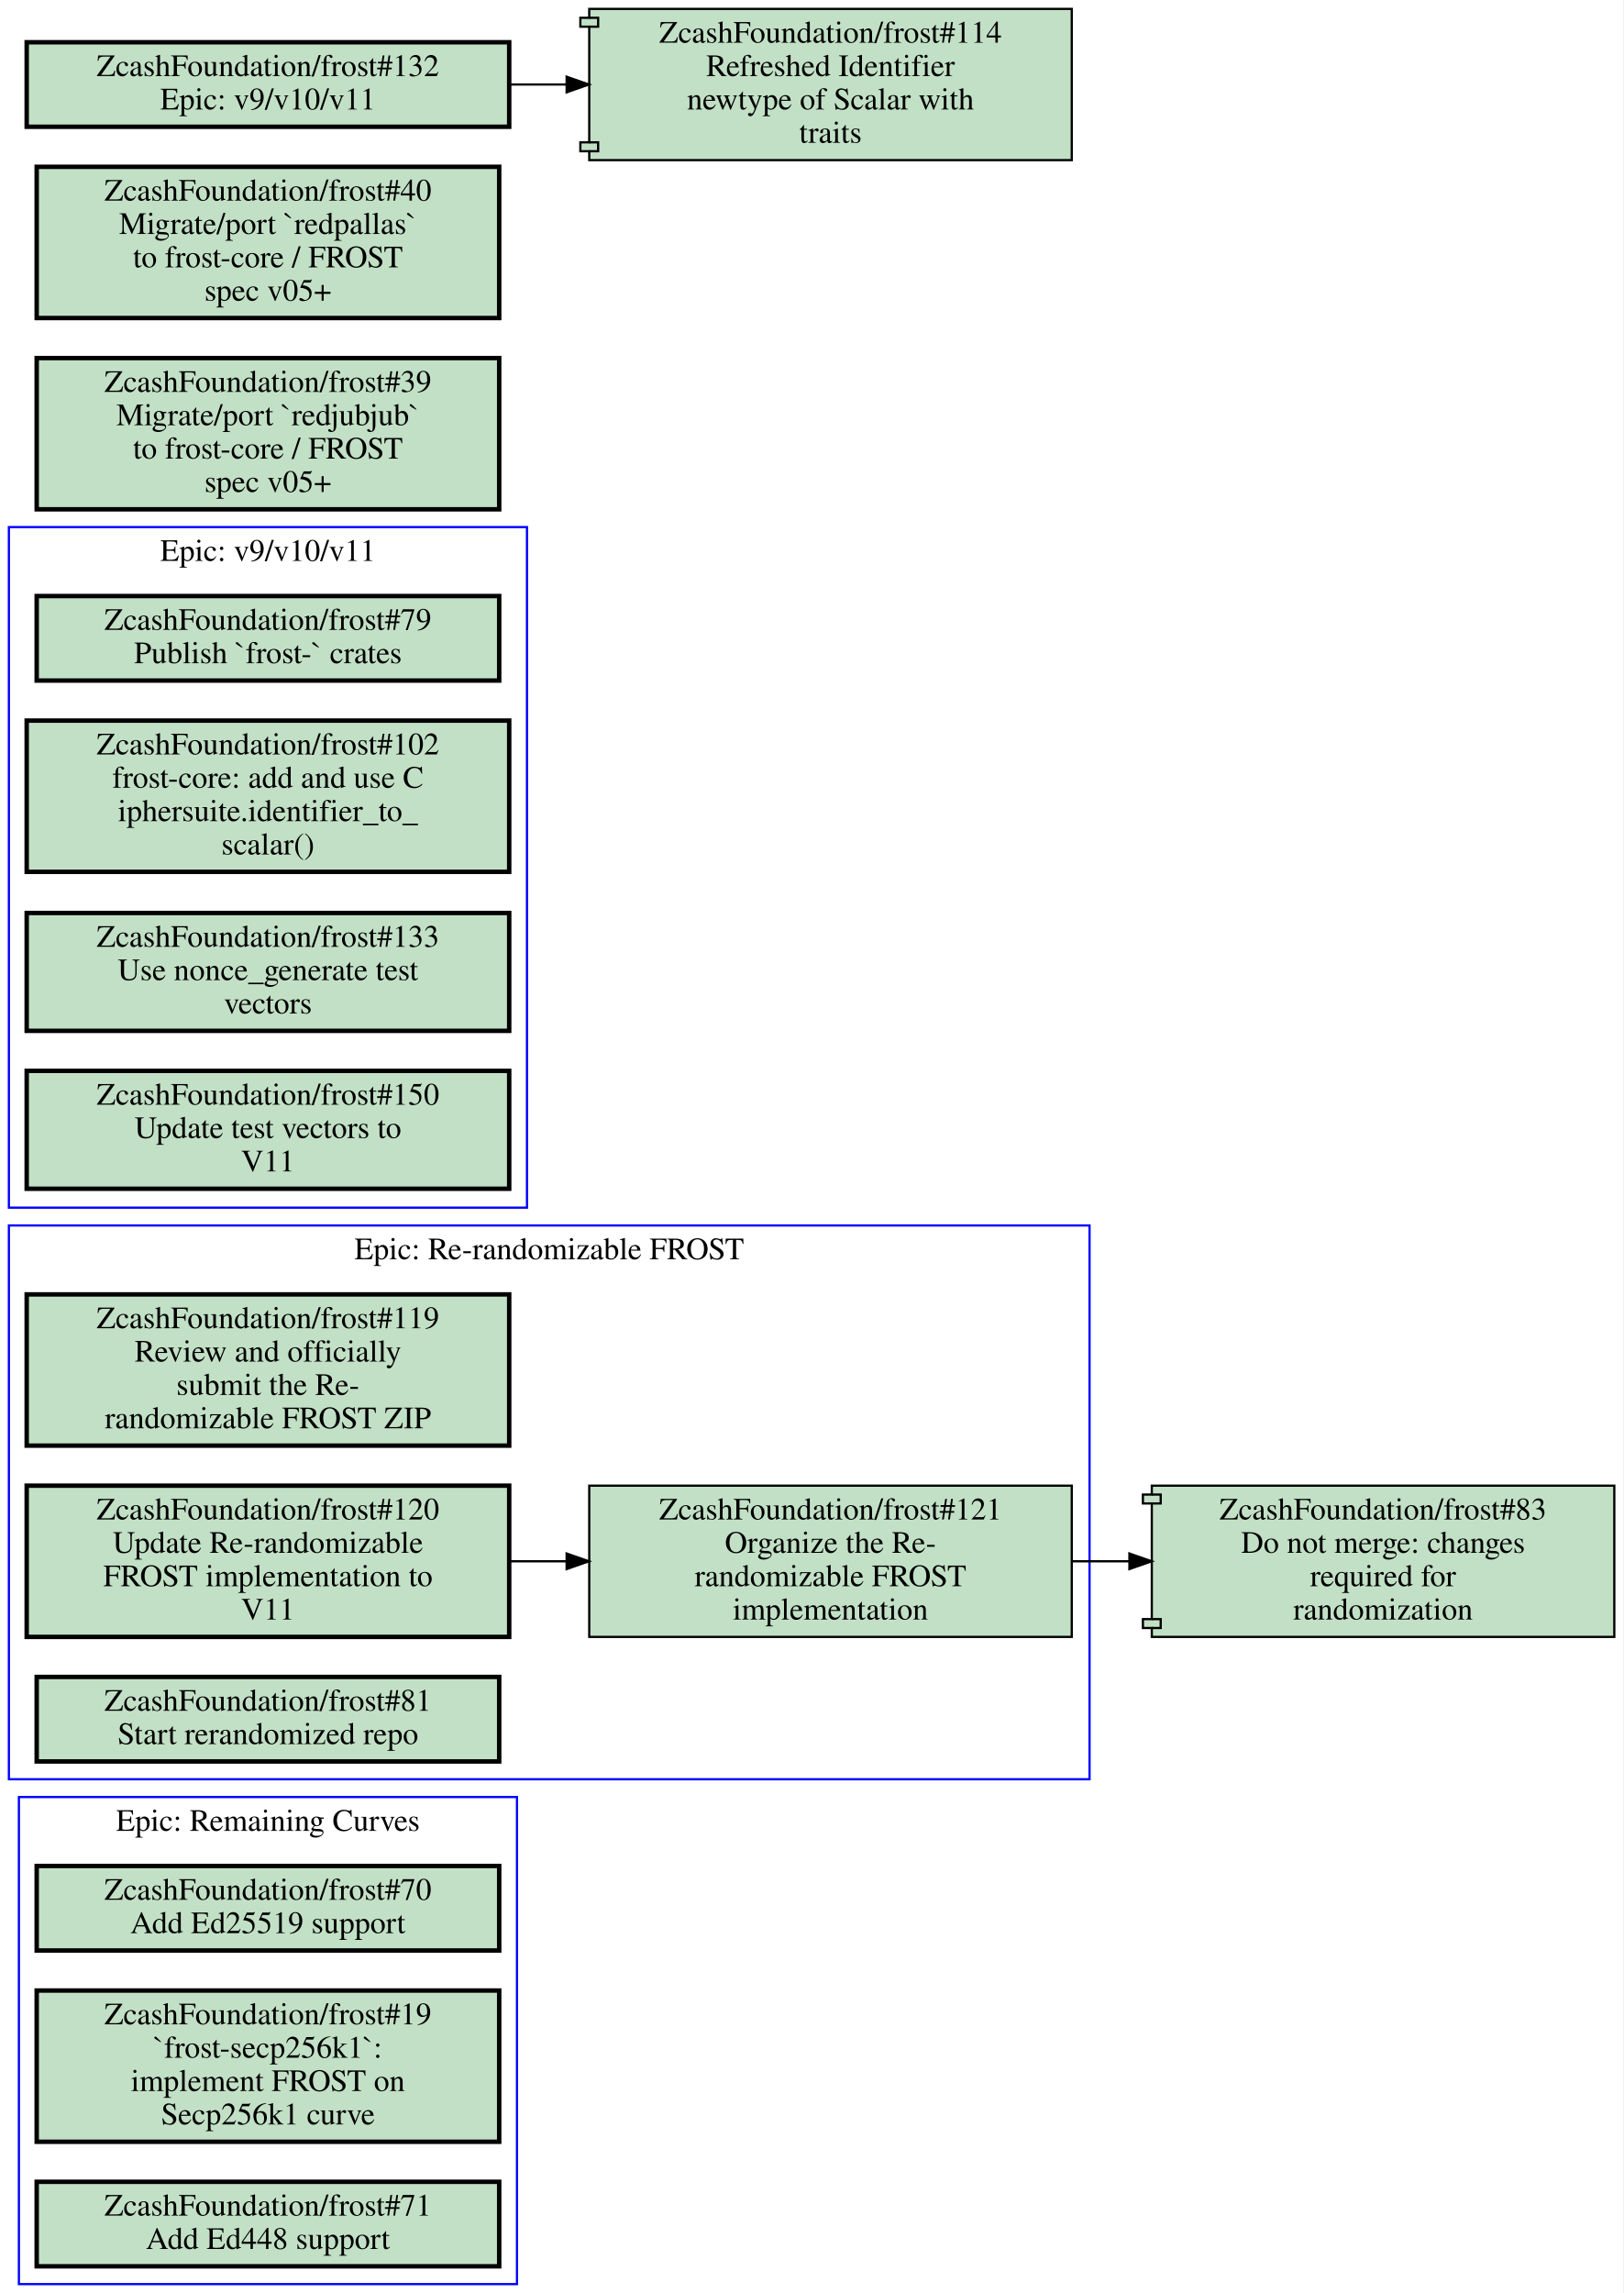
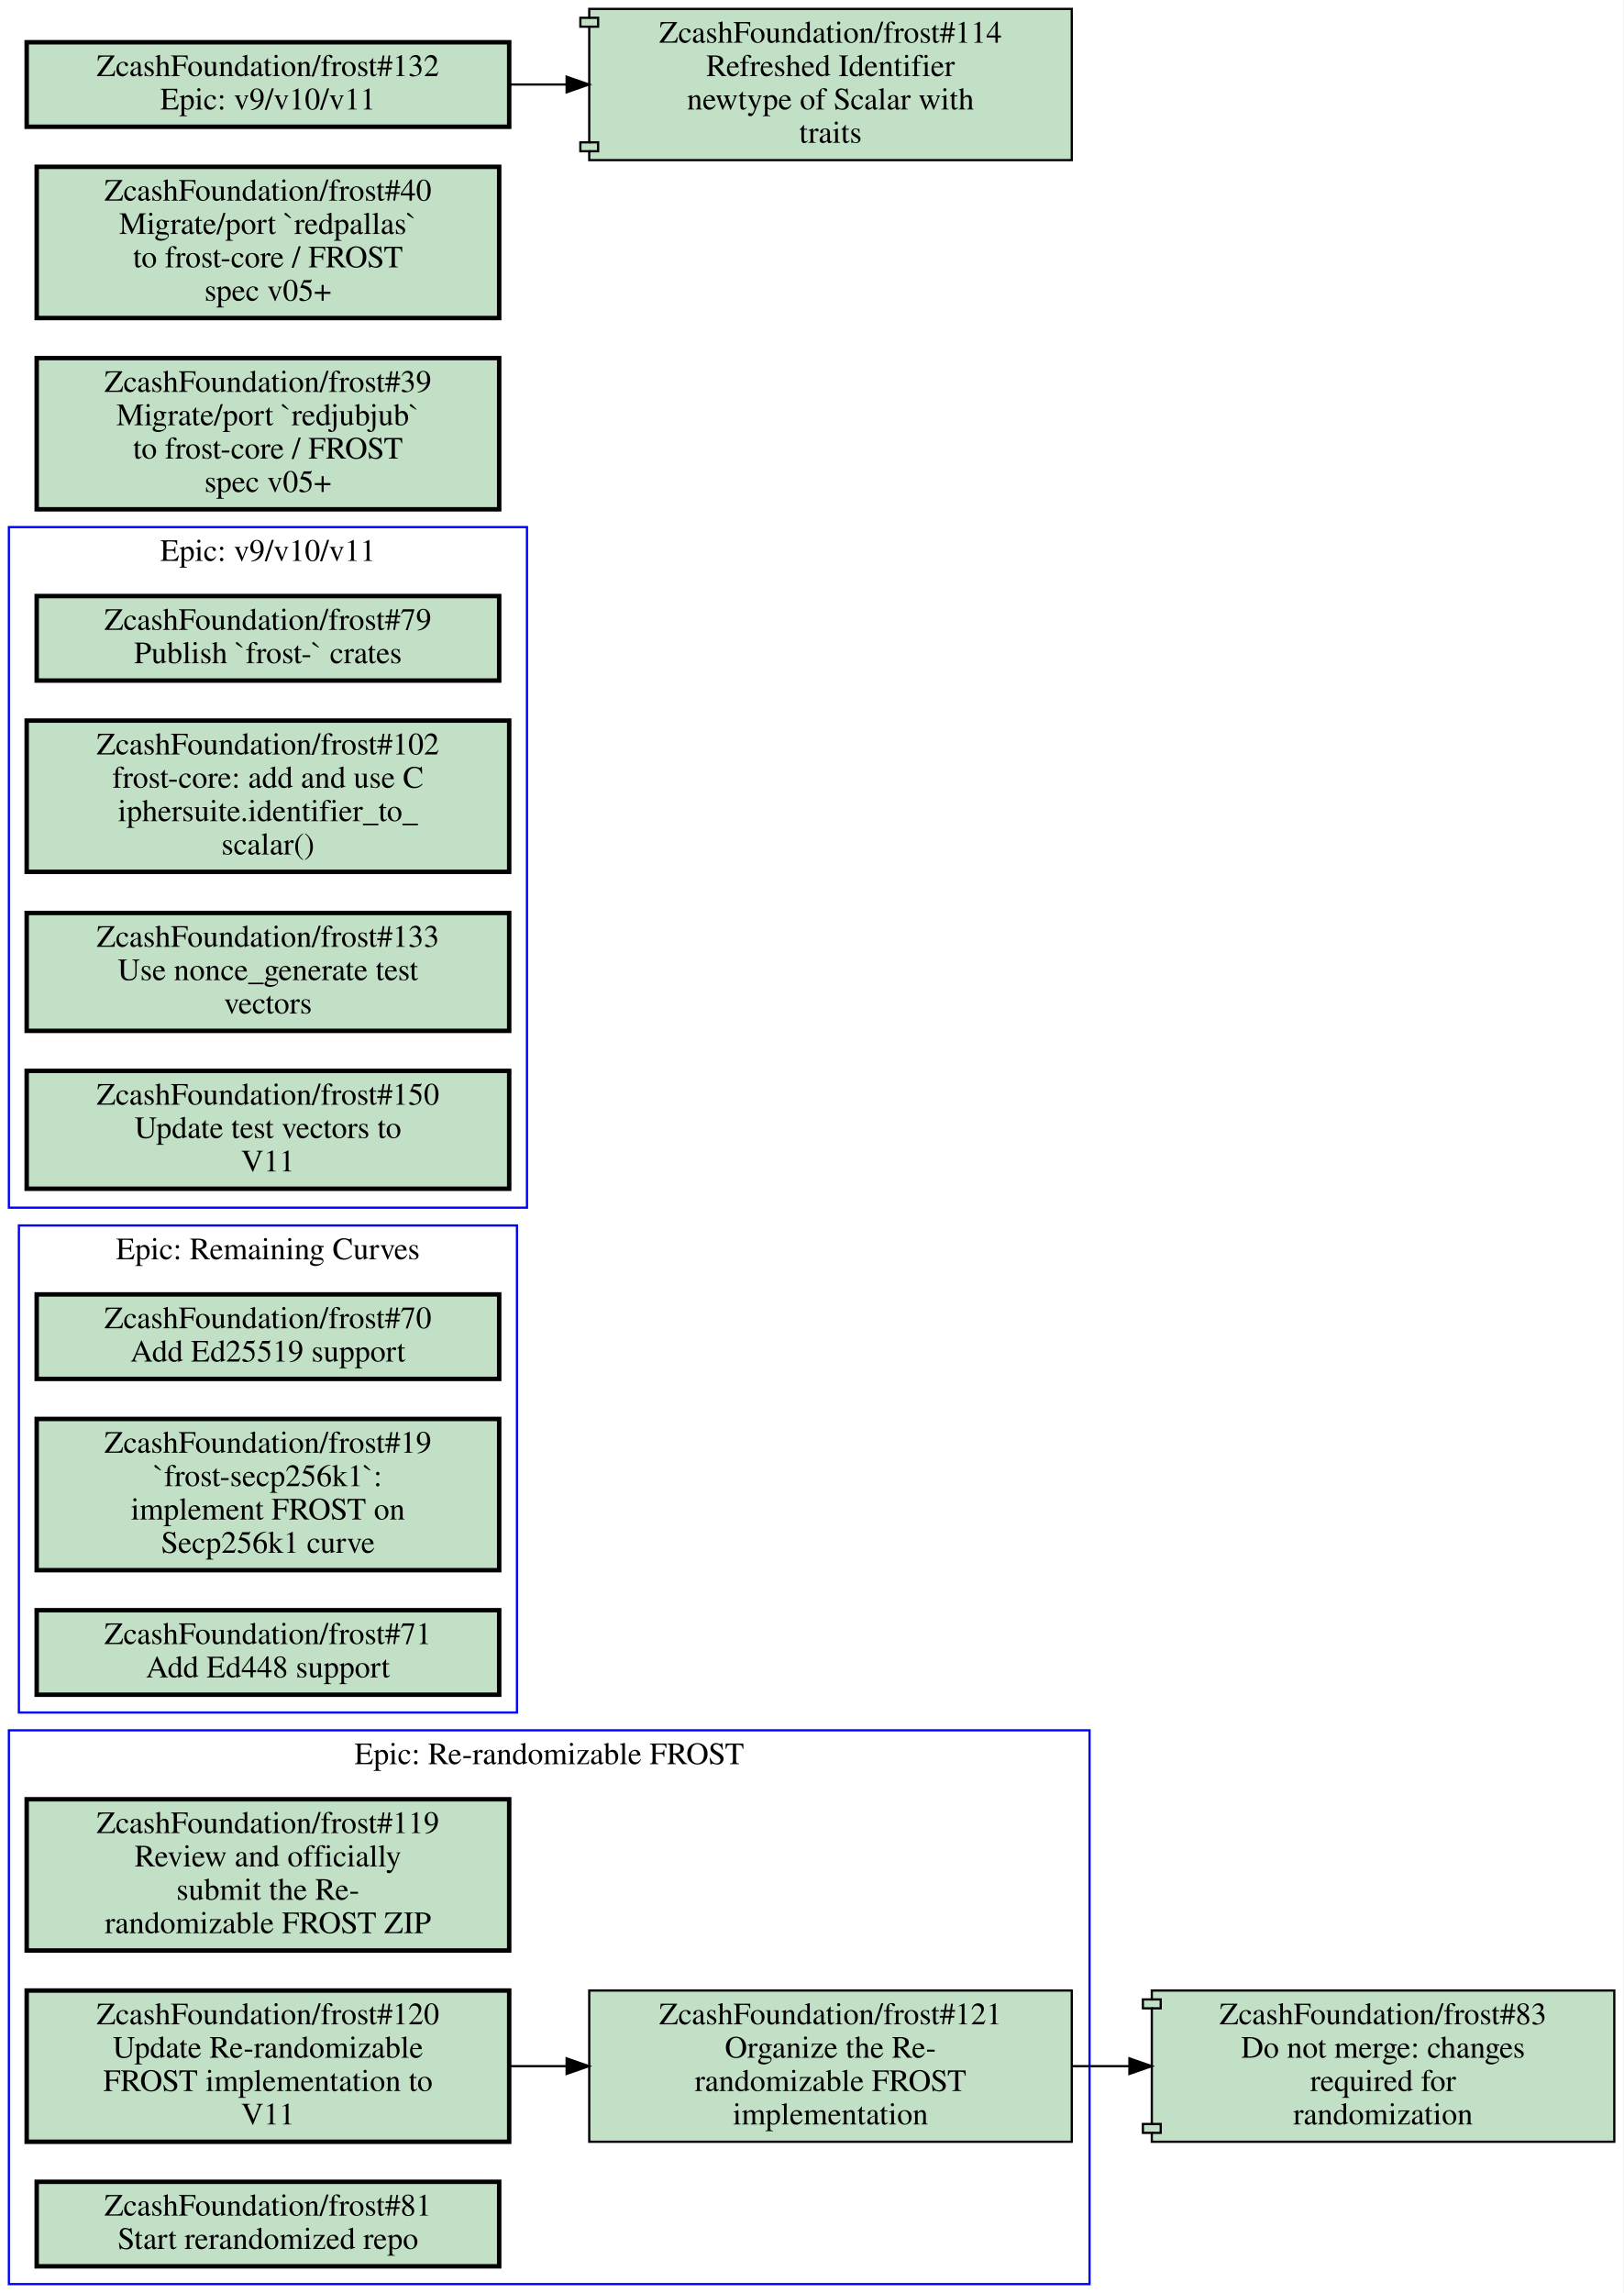
<svg xmlns="http://www.w3.org/2000/svg" xmlns:xlink="http://www.w3.org/1999/xlink" width="730pt" height="1031pt" viewBox="0.00 0.00 730.00 1031.00">
  <g id="graph0" class="graph" transform="scale(1 1) rotate(0) translate(4 1027)">
    <polygon fill="#ffffff" stroke="transparent" points="-4,4 -4,-1027 726,-1027 726,4 -4,4" />
    <g id="clust1" class="cluster">
-       <polygon fill="none" stroke="#0000ff" points="4.5,0 4.5,-219 228.5,-219 228.5,0 4.5,0" />
-       <text text-anchor="middle" x="116.5" y="-203.8" font-family="Times,serif" font-size="14.00" fill="#000000">Epic: Remaining Curves</text>
+       <polygon fill="none" stroke="#0000ff" points="0,0 0,-249 486,-249 486,0 0,0" />
+       <text text-anchor="middle" x="243" y="-233.8" font-family="Times,serif" font-size="14.00" fill="#000000">Epic: Re-randomizable FROST</text>
    </g>
    <g id="clust2" class="cluster">
+       <polygon fill="none" stroke="#0000ff" points="4.5,-257 4.5,-476 228.5,-476 228.5,-257 4.5,-257" />
+       <text text-anchor="middle" x="116.5" y="-460.8" font-family="Times,serif" font-size="14.00" fill="#000000">Epic: Remaining Curves</text>
+     </g>
+     <g id="clust3" class="cluster">
      <polygon fill="none" stroke="#0000ff" points="0,-484 0,-790 233,-790 233,-484 0,-484" />
      <text text-anchor="middle" x="116.5" y="-774.8" font-family="Times,serif" font-size="14.00" fill="#000000">Epic: v9/v10/v11</text>
    </g>
-     <g id="clust3" class="cluster">
-       <polygon fill="none" stroke="#0000ff" points="0,-227 0,-476 486,-476 486,-227 0,-227" />
-       <text text-anchor="middle" x="243" y="-460.8" font-family="Times,serif" font-size="14.00" fill="#000000">Epic: Re-randomizable FROST</text>
-     </g>
    <g id="node1" class="node open">
      <g id="a_node1">
-         <a xlink:href="https://github.com/ZcashFoundation/frost/issues/70" xlink:title="ZcashFoundation/frost#70&#10;Add Ed25519 support" target="_blank">
-           <polygon fill="#c2e0c6" stroke="#000000" stroke-width="2" points="220.5,-188 12.5,-188 12.5,-150 220.5,-150 220.5,-188" />
-           <text text-anchor="middle" x="116.5" y="-172.8" font-family="Times,serif" font-size="14.00" fill="#000000">ZcashFoundation/frost#70</text>
-           <text text-anchor="middle" x="116.5" y="-157.8" font-family="Times,serif" font-size="14.00" fill="#000000">Add Ed25519 support</text>
+         <a xlink:href="https://github.com/ZcashFoundation/frost/issues/119" xlink:title="ZcashFoundation/frost#119&#10;Review and officially&#10;submit the Re-&#10;randomizable FROST ZIP" target="_blank">
+           <polygon fill="#c2e0c6" stroke="#000000" stroke-width="2" points="225,-218 8,-218 8,-150 225,-150 225,-218" />
+           <text text-anchor="middle" x="116.5" y="-202.8" font-family="Times,serif" font-size="14.00" fill="#000000">ZcashFoundation/frost#119</text>
+           <text text-anchor="middle" x="116.5" y="-187.8" font-family="Times,serif" font-size="14.00" fill="#000000">Review and officially</text>
+           <text text-anchor="middle" x="116.5" y="-172.8" font-family="Times,serif" font-size="14.00" fill="#000000">submit the Re-</text>
+           <text text-anchor="middle" x="116.5" y="-157.8" font-family="Times,serif" font-size="14.00" fill="#000000">randomizable FROST ZIP</text>
        </a>
      </g>
    </g>
    <g id="node2" class="node open">
      <g id="a_node2">
-         <a xlink:href="https://github.com/ZcashFoundation/frost/issues/19" xlink:title="ZcashFoundation/frost#19&#10;`frost-secp256k1`:&#10;implement FROST on&#10;Secp256k1 curve" target="_blank">
-           <polygon fill="#c2e0c6" stroke="#000000" stroke-width="2" points="220.5,-132 12.5,-132 12.5,-64 220.5,-64 220.5,-132" />
-           <text text-anchor="middle" x="116.5" y="-116.8" font-family="Times,serif" font-size="14.00" fill="#000000">ZcashFoundation/frost#19</text>
-           <text text-anchor="middle" x="116.5" y="-101.8" font-family="Times,serif" font-size="14.00" fill="#000000">`frost-secp256k1`:</text>
-           <text text-anchor="middle" x="116.5" y="-86.8" font-family="Times,serif" font-size="14.00" fill="#000000">implement FROST on</text>
-           <text text-anchor="middle" x="116.5" y="-71.8" font-family="Times,serif" font-size="14.00" fill="#000000">Secp256k1 curve</text>
+         <a xlink:href="https://github.com/ZcashFoundation/frost/issues/120" xlink:title="ZcashFoundation/frost#120&#10;Update Re-randomizable&#10;FROST implementation to&#10;V11" target="_blank">
+           <polygon fill="#c2e0c6" stroke="#000000" stroke-width="2" points="225,-132 8,-132 8,-64 225,-64 225,-132" />
+           <text text-anchor="middle" x="116.5" y="-116.8" font-family="Times,serif" font-size="14.00" fill="#000000">ZcashFoundation/frost#120</text>
+           <text text-anchor="middle" x="116.5" y="-101.8" font-family="Times,serif" font-size="14.00" fill="#000000">Update Re-randomizable</text>
+           <text text-anchor="middle" x="116.5" y="-86.8" font-family="Times,serif" font-size="14.00" fill="#000000">FROST implementation to</text>
+           <text text-anchor="middle" x="116.5" y="-71.8" font-family="Times,serif" font-size="14.00" fill="#000000">V11</text>
        </a>
      </g>
    </g>
    <g id="node3" class="node open">
      <g id="a_node3">
-         <a xlink:href="https://github.com/ZcashFoundation/frost/issues/71" xlink:title="ZcashFoundation/frost#71&#10;Add Ed448 support" target="_blank">
-           <polygon fill="#c2e0c6" stroke="#000000" stroke-width="2" points="220.5,-46 12.5,-46 12.5,-8 220.5,-8 220.5,-46" />
-           <text text-anchor="middle" x="116.5" y="-30.8" font-family="Times,serif" font-size="14.00" fill="#000000">ZcashFoundation/frost#71</text>
-           <text text-anchor="middle" x="116.5" y="-15.8" font-family="Times,serif" font-size="14.00" fill="#000000">Add Ed448 support</text>
+         <a xlink:href="https://github.com/ZcashFoundation/frost/issues/121" xlink:title="ZcashFoundation/frost#121&#10;Organize the Re-&#10;randomizable FROST&#10;implementation" target="_blank">
+           <polygon fill="#c2e0c6" stroke="#000000" points="478,-132 261,-132 261,-64 478,-64 478,-132" />
+           <text text-anchor="middle" x="369.5" y="-116.8" font-family="Times,serif" font-size="14.00" fill="#000000">ZcashFoundation/frost#121</text>
+           <text text-anchor="middle" x="369.5" y="-101.8" font-family="Times,serif" font-size="14.00" fill="#000000">Organize the Re-</text>
+           <text text-anchor="middle" x="369.5" y="-86.8" font-family="Times,serif" font-size="14.00" fill="#000000">randomizable FROST</text>
+           <text text-anchor="middle" x="369.5" y="-71.8" font-family="Times,serif" font-size="14.00" fill="#000000">implementation</text>
        </a>
      </g>
    </g>
+     <g id="edge1" class="edge">
+       <path fill="none" stroke="#000000" d="M225.26,-98C233.64,-98 242.13,-98 250.57,-98" />
+       <polygon fill="#000000" stroke="#000000" points="250.83,-101.5 260.83,-98 250.83,-94.5 250.83,-101.5" />
+     </g>
+     <g id="node12" class="node open">
+       <g id="a_node12">
+         <a xlink:href="https://github.com/ZcashFoundation/frost/pull/83" xlink:title="ZcashFoundation/frost#83&#10;Do not merge: changes&#10;required for&#10;randomization" target="_blank">
+           <polygon fill="#c2e0c6" stroke="#000000" points="722,-132 514,-132 514,-128 510,-128 510,-124 514,-124 514,-72 510,-72 510,-68 514,-68 514,-64 722,-64 722,-132" />
+           <polyline fill="none" stroke="#000000" points="514,-128 518,-128 518,-124 514,-124 " />
+           <polyline fill="none" stroke="#000000" points="514,-72 518,-72 518,-68 514,-68 " />
+           <text text-anchor="middle" x="618" y="-116.8" font-family="Times,serif" font-size="14.00" fill="#000000">ZcashFoundation/frost#83</text>
+           <text text-anchor="middle" x="618" y="-101.8" font-family="Times,serif" font-size="14.00" fill="#000000">Do not merge: changes</text>
+           <text text-anchor="middle" x="618" y="-86.8" font-family="Times,serif" font-size="14.00" fill="#000000">required for</text>
+           <text text-anchor="middle" x="618" y="-71.8" font-family="Times,serif" font-size="14.00" fill="#000000">randomization</text>
+         </a>
+       </g>
+     </g>
+     <g id="edge2" class="edge">
+       <path fill="none" stroke="#000000" d="M478.13,-98C486.68,-98 495.32,-98 503.9,-98" />
+       <polygon fill="#000000" stroke="#000000" points="503.92,-101.5 513.92,-98 503.92,-94.5 503.92,-101.5" />
+     </g>
    <g id="node4" class="node open">
      <g id="a_node4">
+         <a xlink:href="https://github.com/ZcashFoundation/frost/issues/81" xlink:title="ZcashFoundation/frost#81&#10;Start rerandomized repo" target="_blank">
+           <polygon fill="#c2e0c6" stroke="#000000" stroke-width="2" points="220.5,-46 12.5,-46 12.5,-8 220.5,-8 220.5,-46" />
+           <text text-anchor="middle" x="116.5" y="-30.8" font-family="Times,serif" font-size="14.00" fill="#000000">ZcashFoundation/frost#81</text>
+           <text text-anchor="middle" x="116.5" y="-15.8" font-family="Times,serif" font-size="14.00" fill="#000000">Start rerandomized repo</text>
+         </a>
+       </g>
+     </g>
+     <g id="node5" class="node open">
+       <g id="a_node5">
+         <a xlink:href="https://github.com/ZcashFoundation/frost/issues/70" xlink:title="ZcashFoundation/frost#70&#10;Add Ed25519 support" target="_blank">
+           <polygon fill="#c2e0c6" stroke="#000000" stroke-width="2" points="220.5,-445 12.5,-445 12.5,-407 220.5,-407 220.5,-445" />
+           <text text-anchor="middle" x="116.5" y="-429.8" font-family="Times,serif" font-size="14.00" fill="#000000">ZcashFoundation/frost#70</text>
+           <text text-anchor="middle" x="116.5" y="-414.8" font-family="Times,serif" font-size="14.00" fill="#000000">Add Ed25519 support</text>
+         </a>
+       </g>
+     </g>
+     <g id="node6" class="node open">
+       <g id="a_node6">
+         <a xlink:href="https://github.com/ZcashFoundation/frost/issues/19" xlink:title="ZcashFoundation/frost#19&#10;`frost-secp256k1`:&#10;implement FROST on&#10;Secp256k1 curve" target="_blank">
+           <polygon fill="#c2e0c6" stroke="#000000" stroke-width="2" points="220.5,-389 12.5,-389 12.5,-321 220.5,-321 220.5,-389" />
+           <text text-anchor="middle" x="116.5" y="-373.8" font-family="Times,serif" font-size="14.00" fill="#000000">ZcashFoundation/frost#19</text>
+           <text text-anchor="middle" x="116.5" y="-358.8" font-family="Times,serif" font-size="14.00" fill="#000000">`frost-secp256k1`:</text>
+           <text text-anchor="middle" x="116.5" y="-343.8" font-family="Times,serif" font-size="14.00" fill="#000000">implement FROST on</text>
+           <text text-anchor="middle" x="116.5" y="-328.8" font-family="Times,serif" font-size="14.00" fill="#000000">Secp256k1 curve</text>
+         </a>
+       </g>
+     </g>
+     <g id="node7" class="node open">
+       <g id="a_node7">
+         <a xlink:href="https://github.com/ZcashFoundation/frost/issues/71" xlink:title="ZcashFoundation/frost#71&#10;Add Ed448 support" target="_blank">
+           <polygon fill="#c2e0c6" stroke="#000000" stroke-width="2" points="220.5,-303 12.5,-303 12.5,-265 220.5,-265 220.5,-303" />
+           <text text-anchor="middle" x="116.5" y="-287.8" font-family="Times,serif" font-size="14.00" fill="#000000">ZcashFoundation/frost#71</text>
+           <text text-anchor="middle" x="116.5" y="-272.8" font-family="Times,serif" font-size="14.00" fill="#000000">Add Ed448 support</text>
+         </a>
+       </g>
+     </g>
+     <g id="node8" class="node open">
+       <g id="a_node8">
        <a xlink:href="https://github.com/ZcashFoundation/frost/issues/79" xlink:title="ZcashFoundation/frost#79&#10;Publish `frost-` crates" target="_blank">
          <polygon fill="#c2e0c6" stroke="#000000" stroke-width="2" points="220.5,-759 12.5,-759 12.5,-721 220.5,-721 220.5,-759" />
          <text text-anchor="middle" x="116.5" y="-743.8" font-family="Times,serif" font-size="14.00" fill="#000000">ZcashFoundation/frost#79</text>
          <text text-anchor="middle" x="116.5" y="-728.8" font-family="Times,serif" font-size="14.00" fill="#000000">Publish `frost-` crates</text>
        </a>
      </g>
    </g>
-     <g id="node5" class="node open">
-       <g id="a_node5">
+     <g id="node9" class="node open">
+       <g id="a_node9">
        <a xlink:href="https://github.com/ZcashFoundation/frost/issues/102" xlink:title="ZcashFoundation/frost#102&#10;frost-core: add and use C&#10;iphersuite.identifier_to_&#10;scalar()" target="_blank">
          <polygon fill="#c2e0c6" stroke="#000000" stroke-width="2" points="225,-703 8,-703 8,-635 225,-635 225,-703" />
          <text text-anchor="middle" x="116.5" y="-687.8" font-family="Times,serif" font-size="14.00" fill="#000000">ZcashFoundation/frost#102</text>
          <text text-anchor="middle" x="116.5" y="-672.8" font-family="Times,serif" font-size="14.00" fill="#000000">frost-core: add and use C</text>
          <text text-anchor="middle" x="116.5" y="-657.8" font-family="Times,serif" font-size="14.00" fill="#000000">iphersuite.identifier_to_</text>
          <text text-anchor="middle" x="116.5" y="-642.8" font-family="Times,serif" font-size="14.00" fill="#000000">scalar()</text>
        </a>
      </g>
    </g>
-     <g id="node6" class="node open">
-       <g id="a_node6">
+     <g id="node10" class="node open">
+       <g id="a_node10">
        <a xlink:href="https://github.com/ZcashFoundation/frost/issues/133" xlink:title="ZcashFoundation/frost#133&#10;Use nonce_generate test&#10;vectors" target="_blank">
          <polygon fill="#c2e0c6" stroke="#000000" stroke-width="2" points="225,-616.5 8,-616.5 8,-563.5 225,-563.5 225,-616.5" />
          <text text-anchor="middle" x="116.5" y="-601.3" font-family="Times,serif" font-size="14.00" fill="#000000">ZcashFoundation/frost#133</text>
          <text text-anchor="middle" x="116.5" y="-586.3" font-family="Times,serif" font-size="14.00" fill="#000000">Use nonce_generate test</text>
          <text text-anchor="middle" x="116.5" y="-571.3" font-family="Times,serif" font-size="14.00" fill="#000000">vectors</text>
        </a>
      </g>
    </g>
-     <g id="node7" class="node open">
-       <g id="a_node7">
+     <g id="node11" class="node open">
+       <g id="a_node11">
        <a xlink:href="https://github.com/ZcashFoundation/frost/issues/150" xlink:title="ZcashFoundation/frost#150&#10;Update test vectors to&#10;V11" target="_blank">
          <polygon fill="#c2e0c6" stroke="#000000" stroke-width="2" points="225,-545.5 8,-545.5 8,-492.5 225,-492.5 225,-545.5" />
          <text text-anchor="middle" x="116.5" y="-530.3" font-family="Times,serif" font-size="14.00" fill="#000000">ZcashFoundation/frost#150</text>
          <text text-anchor="middle" x="116.5" y="-515.3" font-family="Times,serif" font-size="14.00" fill="#000000">Update test vectors to</text>
          <text text-anchor="middle" x="116.5" y="-500.3" font-family="Times,serif" font-size="14.00" fill="#000000">V11</text>
-         </a>
-       </g>
-     </g>
-     <g id="node8" class="node open">
-       <g id="a_node8">
-         <a xlink:href="https://github.com/ZcashFoundation/frost/issues/119" xlink:title="ZcashFoundation/frost#119&#10;Review and officially&#10;submit the Re-&#10;randomizable FROST ZIP" target="_blank">
-           <polygon fill="#c2e0c6" stroke="#000000" stroke-width="2" points="225,-445 8,-445 8,-377 225,-377 225,-445" />
-           <text text-anchor="middle" x="116.5" y="-429.8" font-family="Times,serif" font-size="14.00" fill="#000000">ZcashFoundation/frost#119</text>
-           <text text-anchor="middle" x="116.5" y="-414.8" font-family="Times,serif" font-size="14.00" fill="#000000">Review and officially</text>
-           <text text-anchor="middle" x="116.5" y="-399.8" font-family="Times,serif" font-size="14.00" fill="#000000">submit the Re-</text>
-           <text text-anchor="middle" x="116.5" y="-384.8" font-family="Times,serif" font-size="14.00" fill="#000000">randomizable FROST ZIP</text>
-         </a>
-       </g>
-     </g>
-     <g id="node9" class="node open">
-       <g id="a_node9">
-         <a xlink:href="https://github.com/ZcashFoundation/frost/issues/120" xlink:title="ZcashFoundation/frost#120&#10;Update Re-randomizable&#10;FROST implementation to&#10;V11" target="_blank">
-           <polygon fill="#c2e0c6" stroke="#000000" stroke-width="2" points="225,-359 8,-359 8,-291 225,-291 225,-359" />
-           <text text-anchor="middle" x="116.5" y="-343.8" font-family="Times,serif" font-size="14.00" fill="#000000">ZcashFoundation/frost#120</text>
-           <text text-anchor="middle" x="116.5" y="-328.8" font-family="Times,serif" font-size="14.00" fill="#000000">Update Re-randomizable</text>
-           <text text-anchor="middle" x="116.5" y="-313.8" font-family="Times,serif" font-size="14.00" fill="#000000">FROST implementation to</text>
-           <text text-anchor="middle" x="116.5" y="-298.8" font-family="Times,serif" font-size="14.00" fill="#000000">V11</text>
-         </a>
-       </g>
-     </g>
-     <g id="node10" class="node open">
-       <g id="a_node10">
-         <a xlink:href="https://github.com/ZcashFoundation/frost/issues/121" xlink:title="ZcashFoundation/frost#121&#10;Organize the Re-&#10;randomizable FROST&#10;implementation" target="_blank">
-           <polygon fill="#c2e0c6" stroke="#000000" points="478,-359 261,-359 261,-291 478,-291 478,-359" />
-           <text text-anchor="middle" x="369.5" y="-343.8" font-family="Times,serif" font-size="14.00" fill="#000000">ZcashFoundation/frost#121</text>
-           <text text-anchor="middle" x="369.5" y="-328.8" font-family="Times,serif" font-size="14.00" fill="#000000">Organize the Re-</text>
-           <text text-anchor="middle" x="369.5" y="-313.8" font-family="Times,serif" font-size="14.00" fill="#000000">randomizable FROST</text>
-           <text text-anchor="middle" x="369.5" y="-298.8" font-family="Times,serif" font-size="14.00" fill="#000000">implementation</text>
-         </a>
-       </g>
-     </g>
-     <g id="edge1" class="edge">
-       <path fill="none" stroke="#000000" d="M225.26,-325C233.64,-325 242.13,-325 250.57,-325" />
-       <polygon fill="#000000" stroke="#000000" points="250.83,-328.5 260.83,-325 250.83,-321.5 250.83,-328.5" />
-     </g>
-     <g id="node12" class="node open">
-       <g id="a_node12">
-         <a xlink:href="https://github.com/ZcashFoundation/frost/pull/83" xlink:title="ZcashFoundation/frost#83&#10;Do not merge: changes&#10;required for&#10;randomization" target="_blank">
-           <polygon fill="#c2e0c6" stroke="#000000" points="722,-359 514,-359 514,-355 510,-355 510,-351 514,-351 514,-299 510,-299 510,-295 514,-295 514,-291 722,-291 722,-359" />
-           <polyline fill="none" stroke="#000000" points="514,-355 518,-355 518,-351 514,-351 " />
-           <polyline fill="none" stroke="#000000" points="514,-299 518,-299 518,-295 514,-295 " />
-           <text text-anchor="middle" x="618" y="-343.8" font-family="Times,serif" font-size="14.00" fill="#000000">ZcashFoundation/frost#83</text>
-           <text text-anchor="middle" x="618" y="-328.8" font-family="Times,serif" font-size="14.00" fill="#000000">Do not merge: changes</text>
-           <text text-anchor="middle" x="618" y="-313.8" font-family="Times,serif" font-size="14.00" fill="#000000">required for</text>
-           <text text-anchor="middle" x="618" y="-298.8" font-family="Times,serif" font-size="14.00" fill="#000000">randomization</text>
-         </a>
-       </g>
-     </g>
-     <g id="edge2" class="edge">
-       <path fill="none" stroke="#000000" d="M478.13,-325C486.68,-325 495.32,-325 503.9,-325" />
-       <polygon fill="#000000" stroke="#000000" points="503.92,-328.5 513.92,-325 503.92,-321.5 503.92,-328.5" />
-     </g>
-     <g id="node11" class="node open">
-       <g id="a_node11">
-         <a xlink:href="https://github.com/ZcashFoundation/frost/issues/81" xlink:title="ZcashFoundation/frost#81&#10;Start rerandomized repo" target="_blank">
-           <polygon fill="#c2e0c6" stroke="#000000" stroke-width="2" points="220.5,-273 12.5,-273 12.5,-235 220.5,-235 220.5,-273" />
-           <text text-anchor="middle" x="116.5" y="-257.8" font-family="Times,serif" font-size="14.00" fill="#000000">ZcashFoundation/frost#81</text>
-           <text text-anchor="middle" x="116.5" y="-242.8" font-family="Times,serif" font-size="14.00" fill="#000000">Start rerandomized repo</text>
        </a>
      </g>
    </g>
    <g id="node13" class="node open">
      <g id="a_node13">
        <a xlink:href="https://github.com/ZcashFoundation/frost/issues/39" xlink:title="ZcashFoundation/frost#39&#10;Migrate/port `redjubjub`&#10;to frost-core / FROST&#10;spec v05+" target="_blank">
          <polygon fill="#c2e0c6" stroke="#000000" stroke-width="2" points="220.5,-866 12.5,-866 12.5,-798 220.5,-798 220.5,-866" />
          <text text-anchor="middle" x="116.5" y="-850.8" font-family="Times,serif" font-size="14.00" fill="#000000">ZcashFoundation/frost#39</text>
          <text text-anchor="middle" x="116.5" y="-835.8" font-family="Times,serif" font-size="14.00" fill="#000000">Migrate/port `redjubjub`</text>
          <text text-anchor="middle" x="116.5" y="-820.8" font-family="Times,serif" font-size="14.00" fill="#000000">to frost-core / FROST</text>
          <text text-anchor="middle" x="116.5" y="-805.8" font-family="Times,serif" font-size="14.00" fill="#000000">spec v05+</text>
        </a>
      </g>
    </g>
    <g id="node14" class="node open">
      <g id="a_node14">
        <a xlink:href="https://github.com/ZcashFoundation/frost/issues/40" xlink:title="ZcashFoundation/frost#40&#10;Migrate/port `redpallas`&#10;to frost-core / FROST&#10;spec v05+" target="_blank">
          <polygon fill="#c2e0c6" stroke="#000000" stroke-width="2" points="220.5,-952 12.5,-952 12.5,-884 220.5,-884 220.5,-952" />
          <text text-anchor="middle" x="116.5" y="-936.8" font-family="Times,serif" font-size="14.00" fill="#000000">ZcashFoundation/frost#40</text>
          <text text-anchor="middle" x="116.5" y="-921.8" font-family="Times,serif" font-size="14.00" fill="#000000">Migrate/port `redpallas`</text>
          <text text-anchor="middle" x="116.5" y="-906.8" font-family="Times,serif" font-size="14.00" fill="#000000">to frost-core / FROST</text>
          <text text-anchor="middle" x="116.5" y="-891.8" font-family="Times,serif" font-size="14.00" fill="#000000">spec v05+</text>
        </a>
      </g>
    </g>
    <g id="node15" class="node open">
      <g id="a_node15">
        <a xlink:href="https://github.com/ZcashFoundation/frost/issues/132" xlink:title="ZcashFoundation/frost#132&#10;Epic: v9/v10/v11" target="_blank">
          <polygon fill="#c2e0c6" stroke="#000000" stroke-width="2" points="225,-1008 8,-1008 8,-970 225,-970 225,-1008" />
          <text text-anchor="middle" x="116.5" y="-992.8" font-family="Times,serif" font-size="14.00" fill="#000000">ZcashFoundation/frost#132</text>
          <text text-anchor="middle" x="116.5" y="-977.8" font-family="Times,serif" font-size="14.00" fill="#000000">Epic: v9/v10/v11</text>
        </a>
      </g>
    </g>
    <g id="node16" class="node open">
      <g id="a_node16">
        <a xlink:href="https://github.com/ZcashFoundation/frost/pull/114" xlink:title="ZcashFoundation/frost#114&#10;Refreshed Identifier&#10;newtype of Scalar with&#10;traits" target="_blank">
          <polygon fill="#c2e0c6" stroke="#000000" points="478,-1023 261,-1023 261,-1019 257,-1019 257,-1015 261,-1015 261,-963 257,-963 257,-959 261,-959 261,-955 478,-955 478,-1023" />
          <polyline fill="none" stroke="#000000" points="261,-1019 265,-1019 265,-1015 261,-1015 " />
          <polyline fill="none" stroke="#000000" points="261,-963 265,-963 265,-959 261,-959 " />
          <text text-anchor="middle" x="369.5" y="-1007.8" font-family="Times,serif" font-size="14.00" fill="#000000">ZcashFoundation/frost#114</text>
          <text text-anchor="middle" x="369.5" y="-992.8" font-family="Times,serif" font-size="14.00" fill="#000000">Refreshed Identifier</text>
          <text text-anchor="middle" x="369.5" y="-977.8" font-family="Times,serif" font-size="14.00" fill="#000000">newtype of Scalar with</text>
          <text text-anchor="middle" x="369.5" y="-962.8" font-family="Times,serif" font-size="14.00" fill="#000000">traits</text>
        </a>
      </g>
    </g>
    <g id="edge3" class="edge">
      <path fill="none" stroke="#000000" d="M225.26,-989C233.64,-989 242.13,-989 250.57,-989" />
      <polygon fill="#000000" stroke="#000000" points="250.83,-992.5 260.83,-989 250.83,-985.5 250.83,-992.5" />
    </g>
  </g>
</svg>
